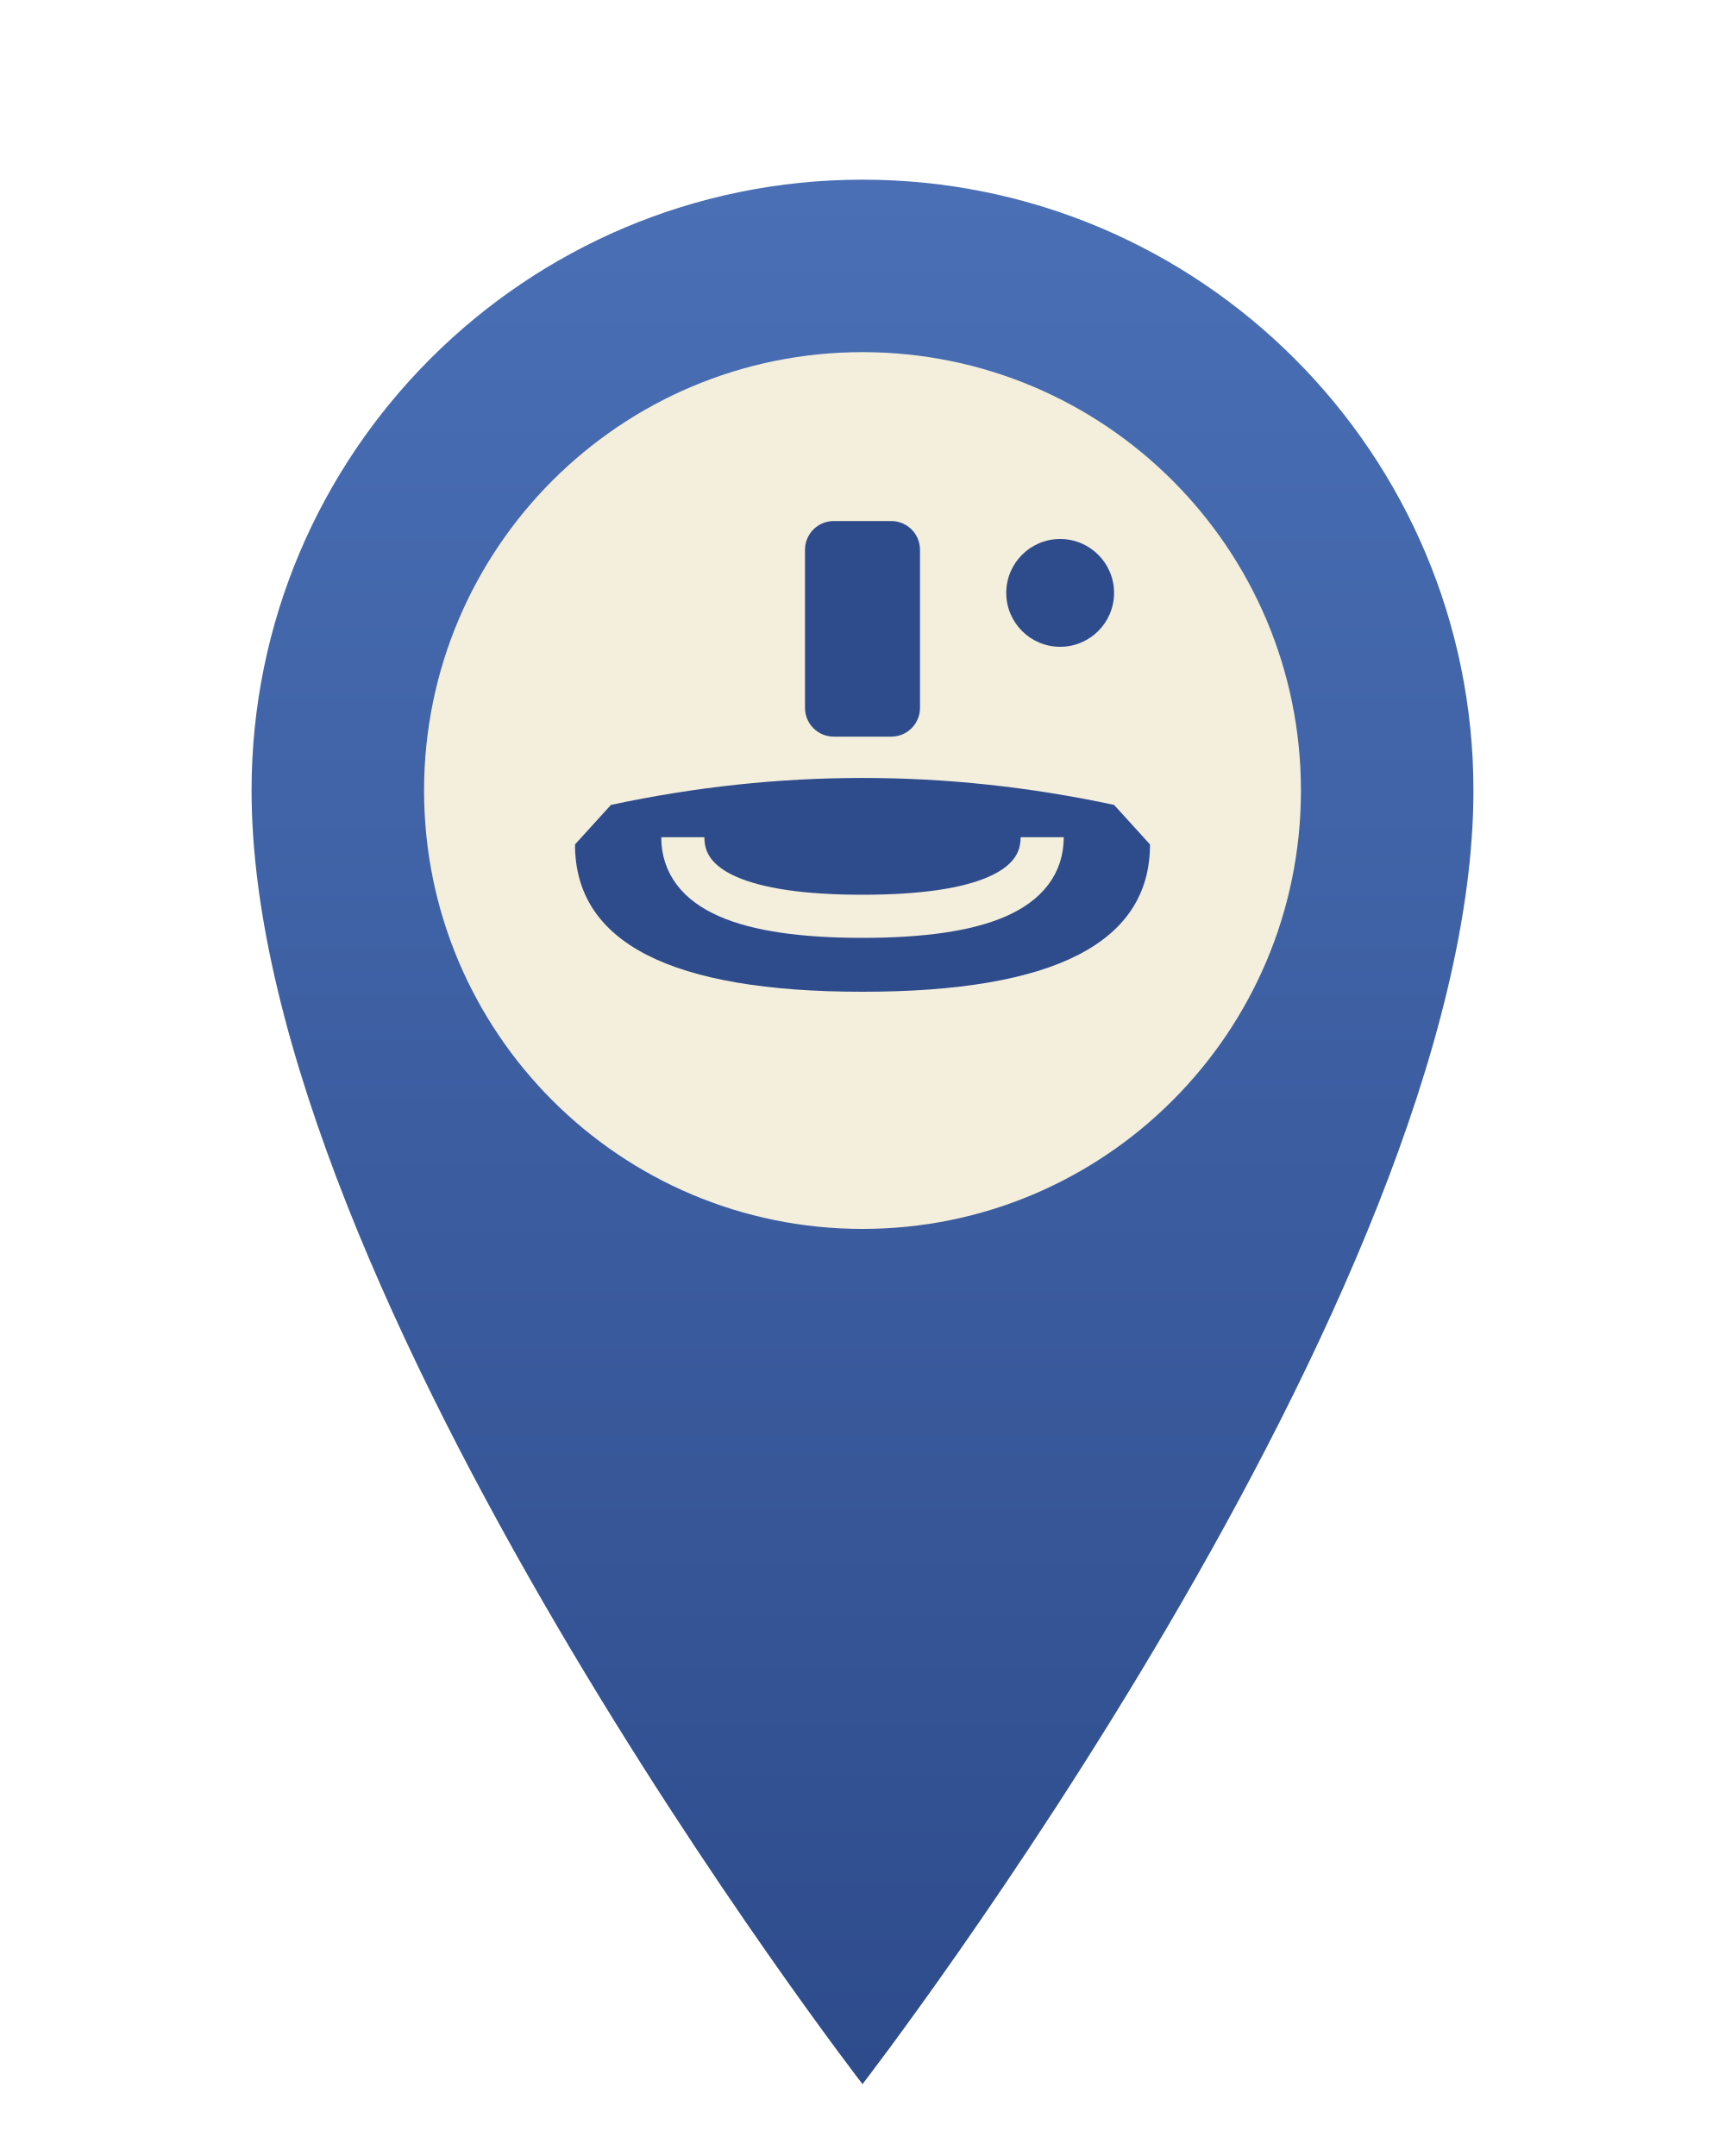
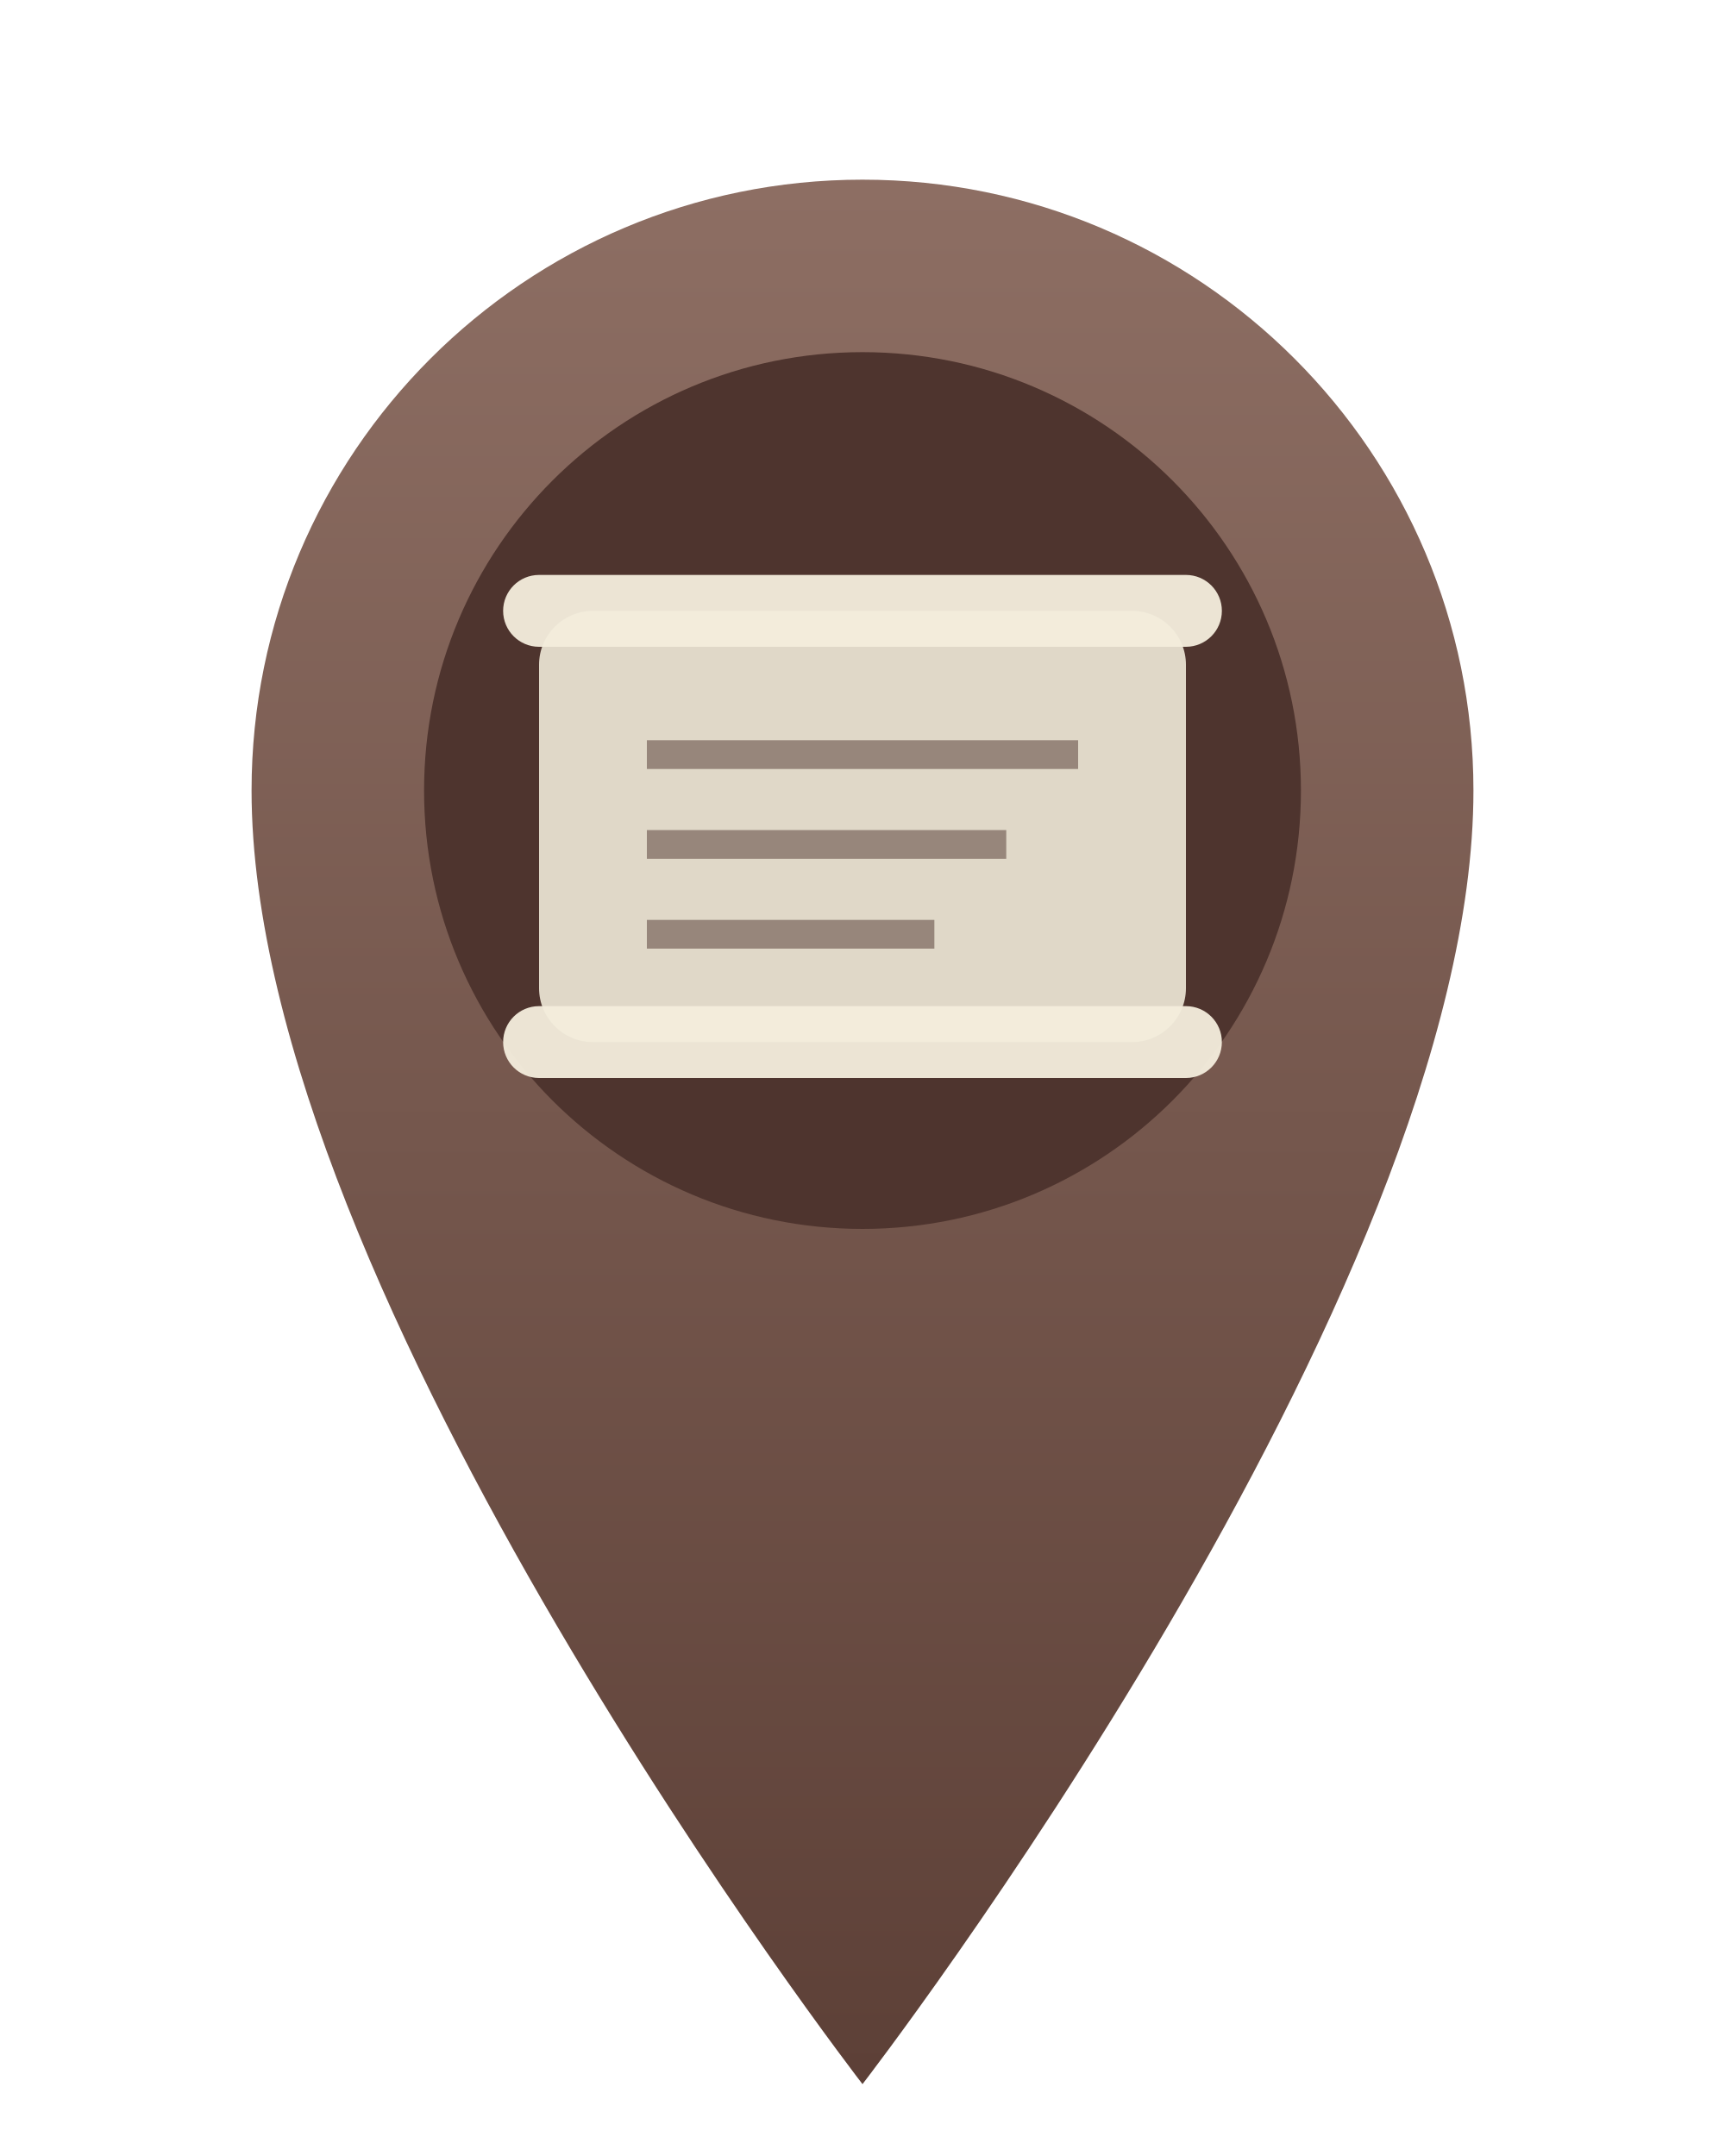
<svg xmlns="http://www.w3.org/2000/svg" width="48" height="60" viewBox="0 0 48 60">
  <defs>
-     <linearGradient id="tuG" x1="0" y1="0" x2="0" y2="1">
-       <stop offset="0" stop-color="#4A6FB5" />
-       <stop offset="1" stop-color="#2E4C8C" />
+     <linearGradient id="stG" x1="0" y1="0" x2="0" y2="1">
+       <stop offset="0" stop-color="#8D6E63" />
+       <stop offset="1" stop-color="#5D4037" />
    </linearGradient>
  </defs>
-   <path d="M24 58C24 58 7 36 7 22a17 17 0 1 1 34 0C41 36 24 58 24 58Z" fill="url(#tuG)" />
-   <circle cx="24" cy="22" r="12.2" fill="#F4EEDD" />
-   <path d="M16 23.5Q16 27.6 24 27.6Q32 27.6 32 23.5L31 22.4Q24 20.9 17 22.4Z" fill="#2E4C8C" />
-   <path d="M19 23.3Q19 25.5 24 25.5Q29 25.5 29 23.3" fill="none" stroke="#F4EEDD" stroke-width="1.2" />
-   <rect x="22.4" y="14.5" width="3.2" height="6" rx="0.8" fill="#2E4C8C" />
-   <circle cx="29.5" cy="16.5" r="1.5" fill="#2E4C8C" />
+   <path d="M24 58C24 58 7 36 7 22a17 17 0 1 1 34 0C41 36 24 58 24 58Z" fill="url(#stG)" />
+   <circle cx="24" cy="22" r="12.2" fill="#4E342E" />
+   <rect x="15" y="17" width="18" height="12" rx="1.5" fill="#F4EEDD" fill-opacity="0.88" />
+   <rect x="14" y="16" width="20" height="2" rx="1" fill="#F4EEDD" fill-opacity="0.95" />
+   <rect x="14" y="28" width="20" height="2" rx="1" fill="#F4EEDD" fill-opacity="0.95" />
+   <line x1="18" y1="21" x2="30" y2="21" stroke="#4E342E" stroke-width="0.8" stroke-opacity="0.5" />
+   <line x1="18" y1="23.5" x2="28" y2="23.5" stroke="#4E342E" stroke-width="0.8" stroke-opacity="0.5" />
+   <line x1="18" y1="26" x2="26" y2="26" stroke="#4E342E" stroke-width="0.8" stroke-opacity="0.5" />
</svg>
